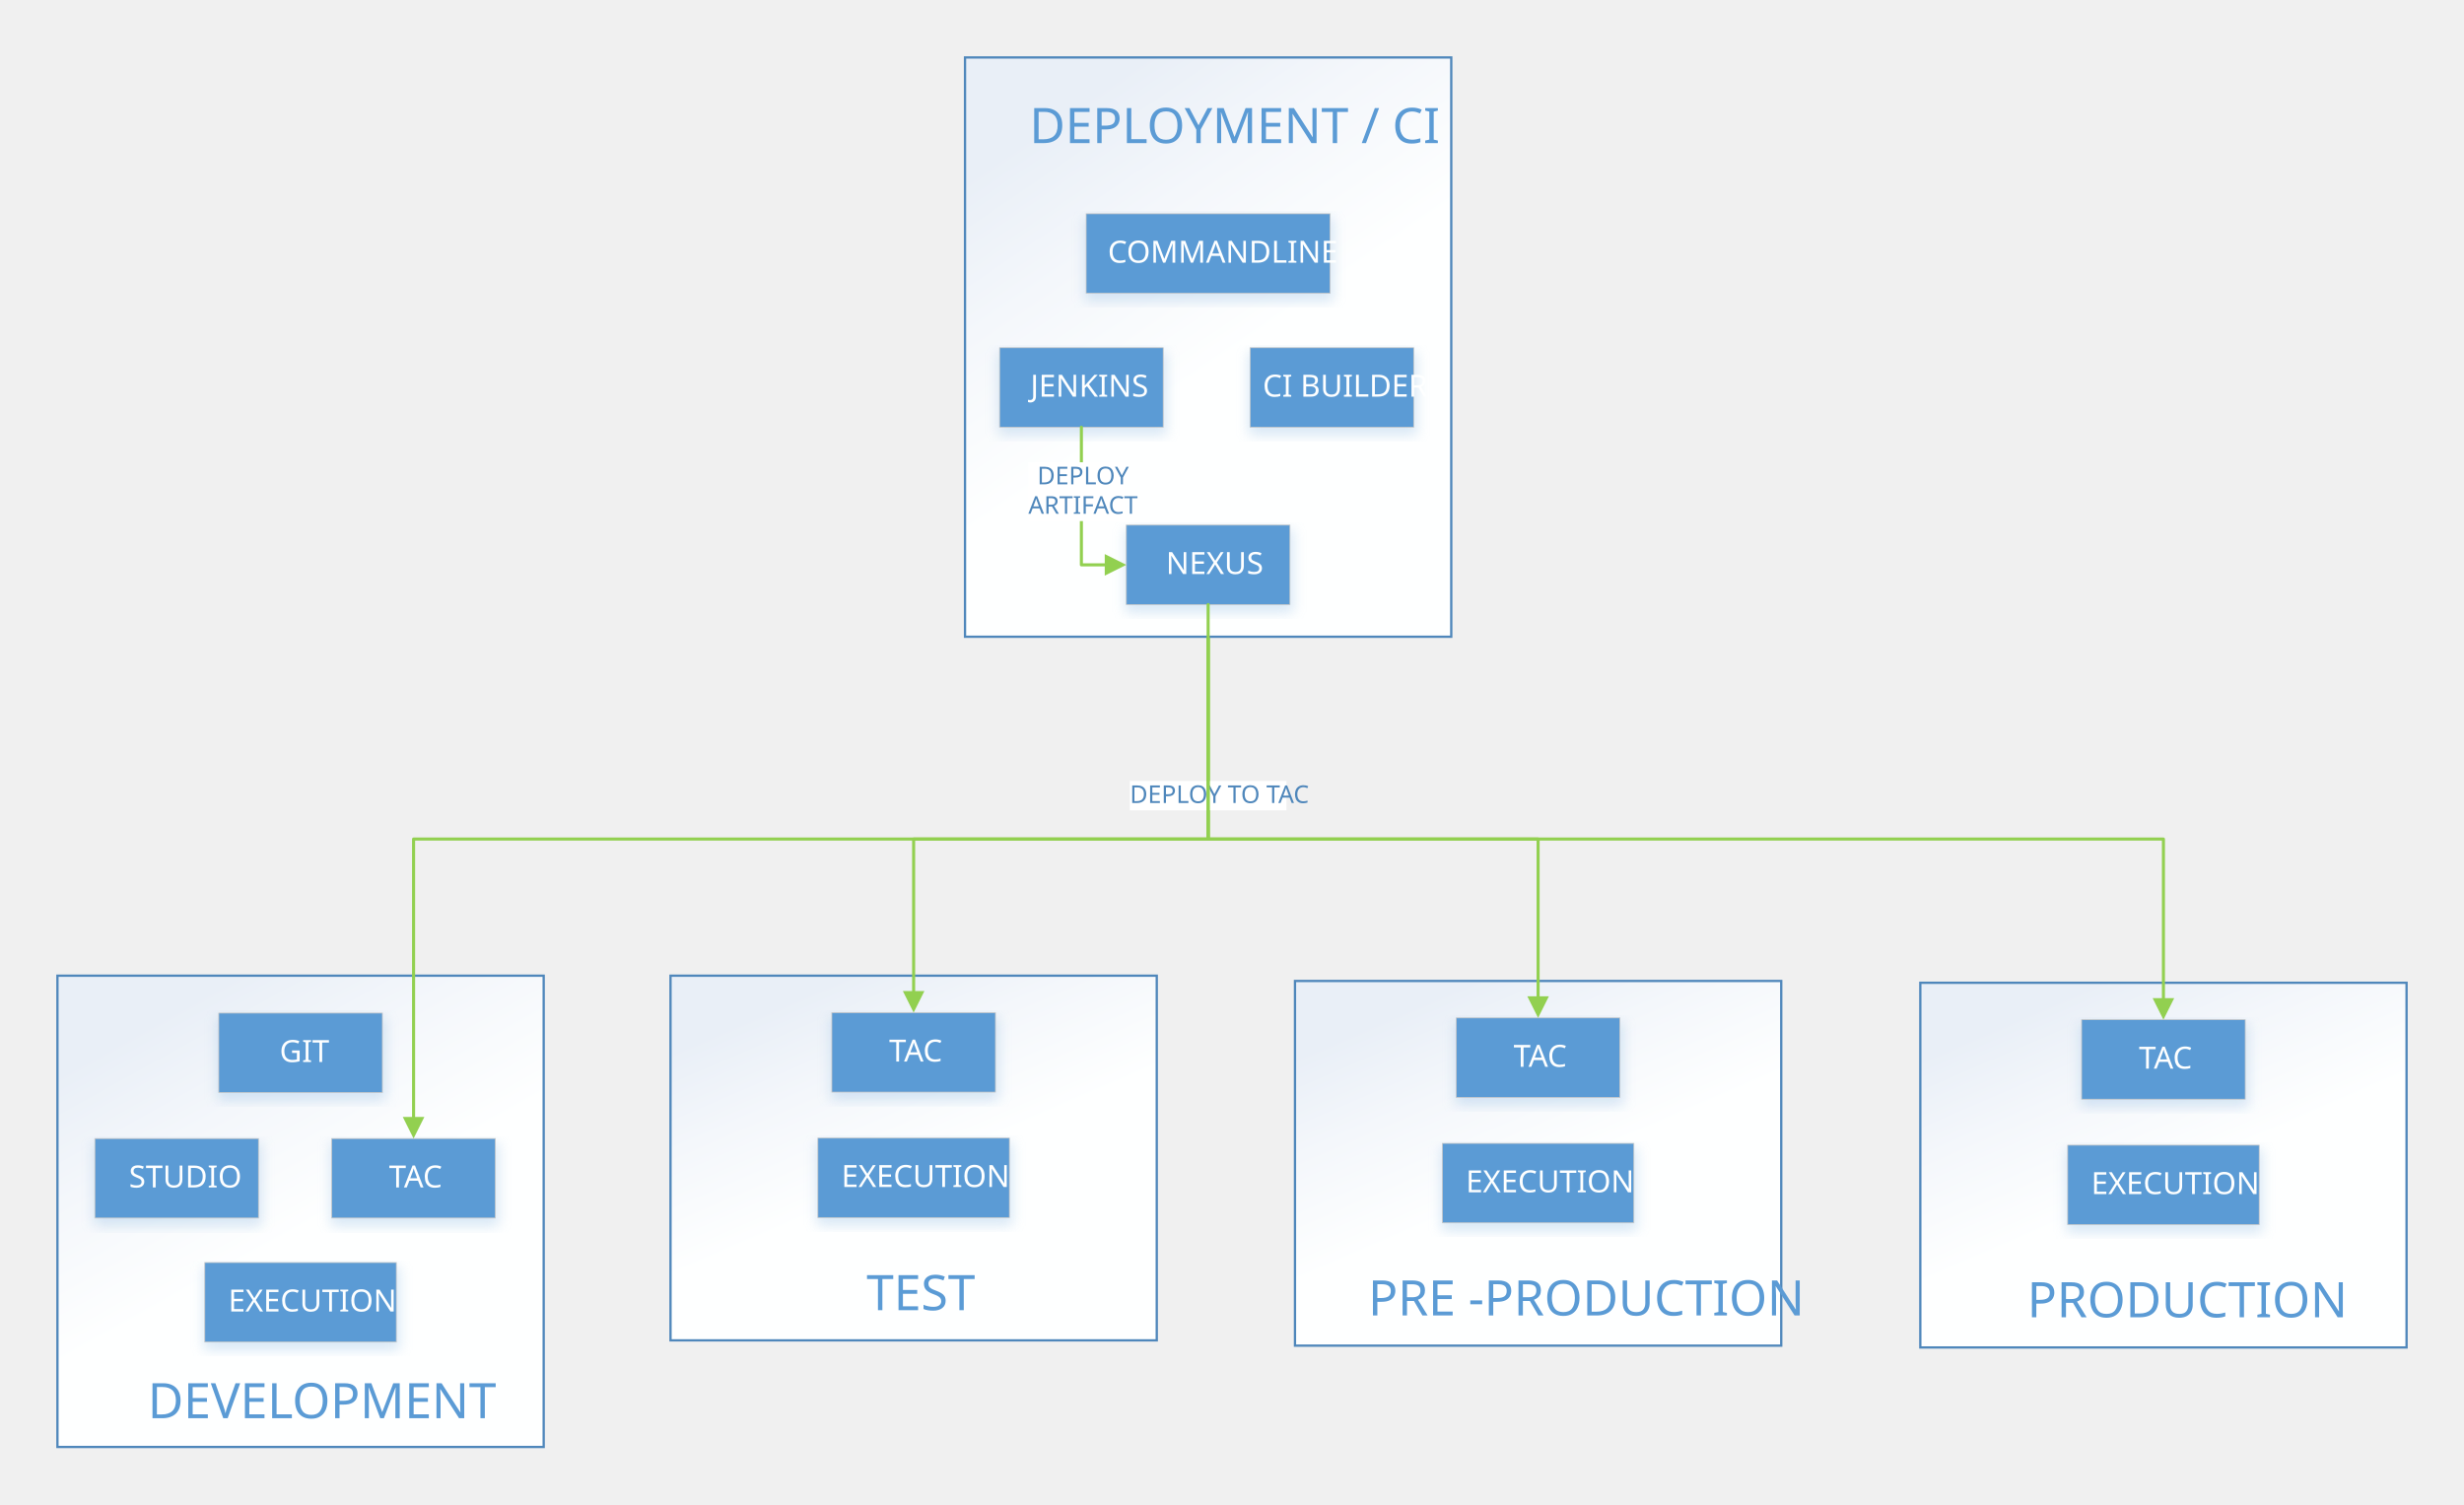
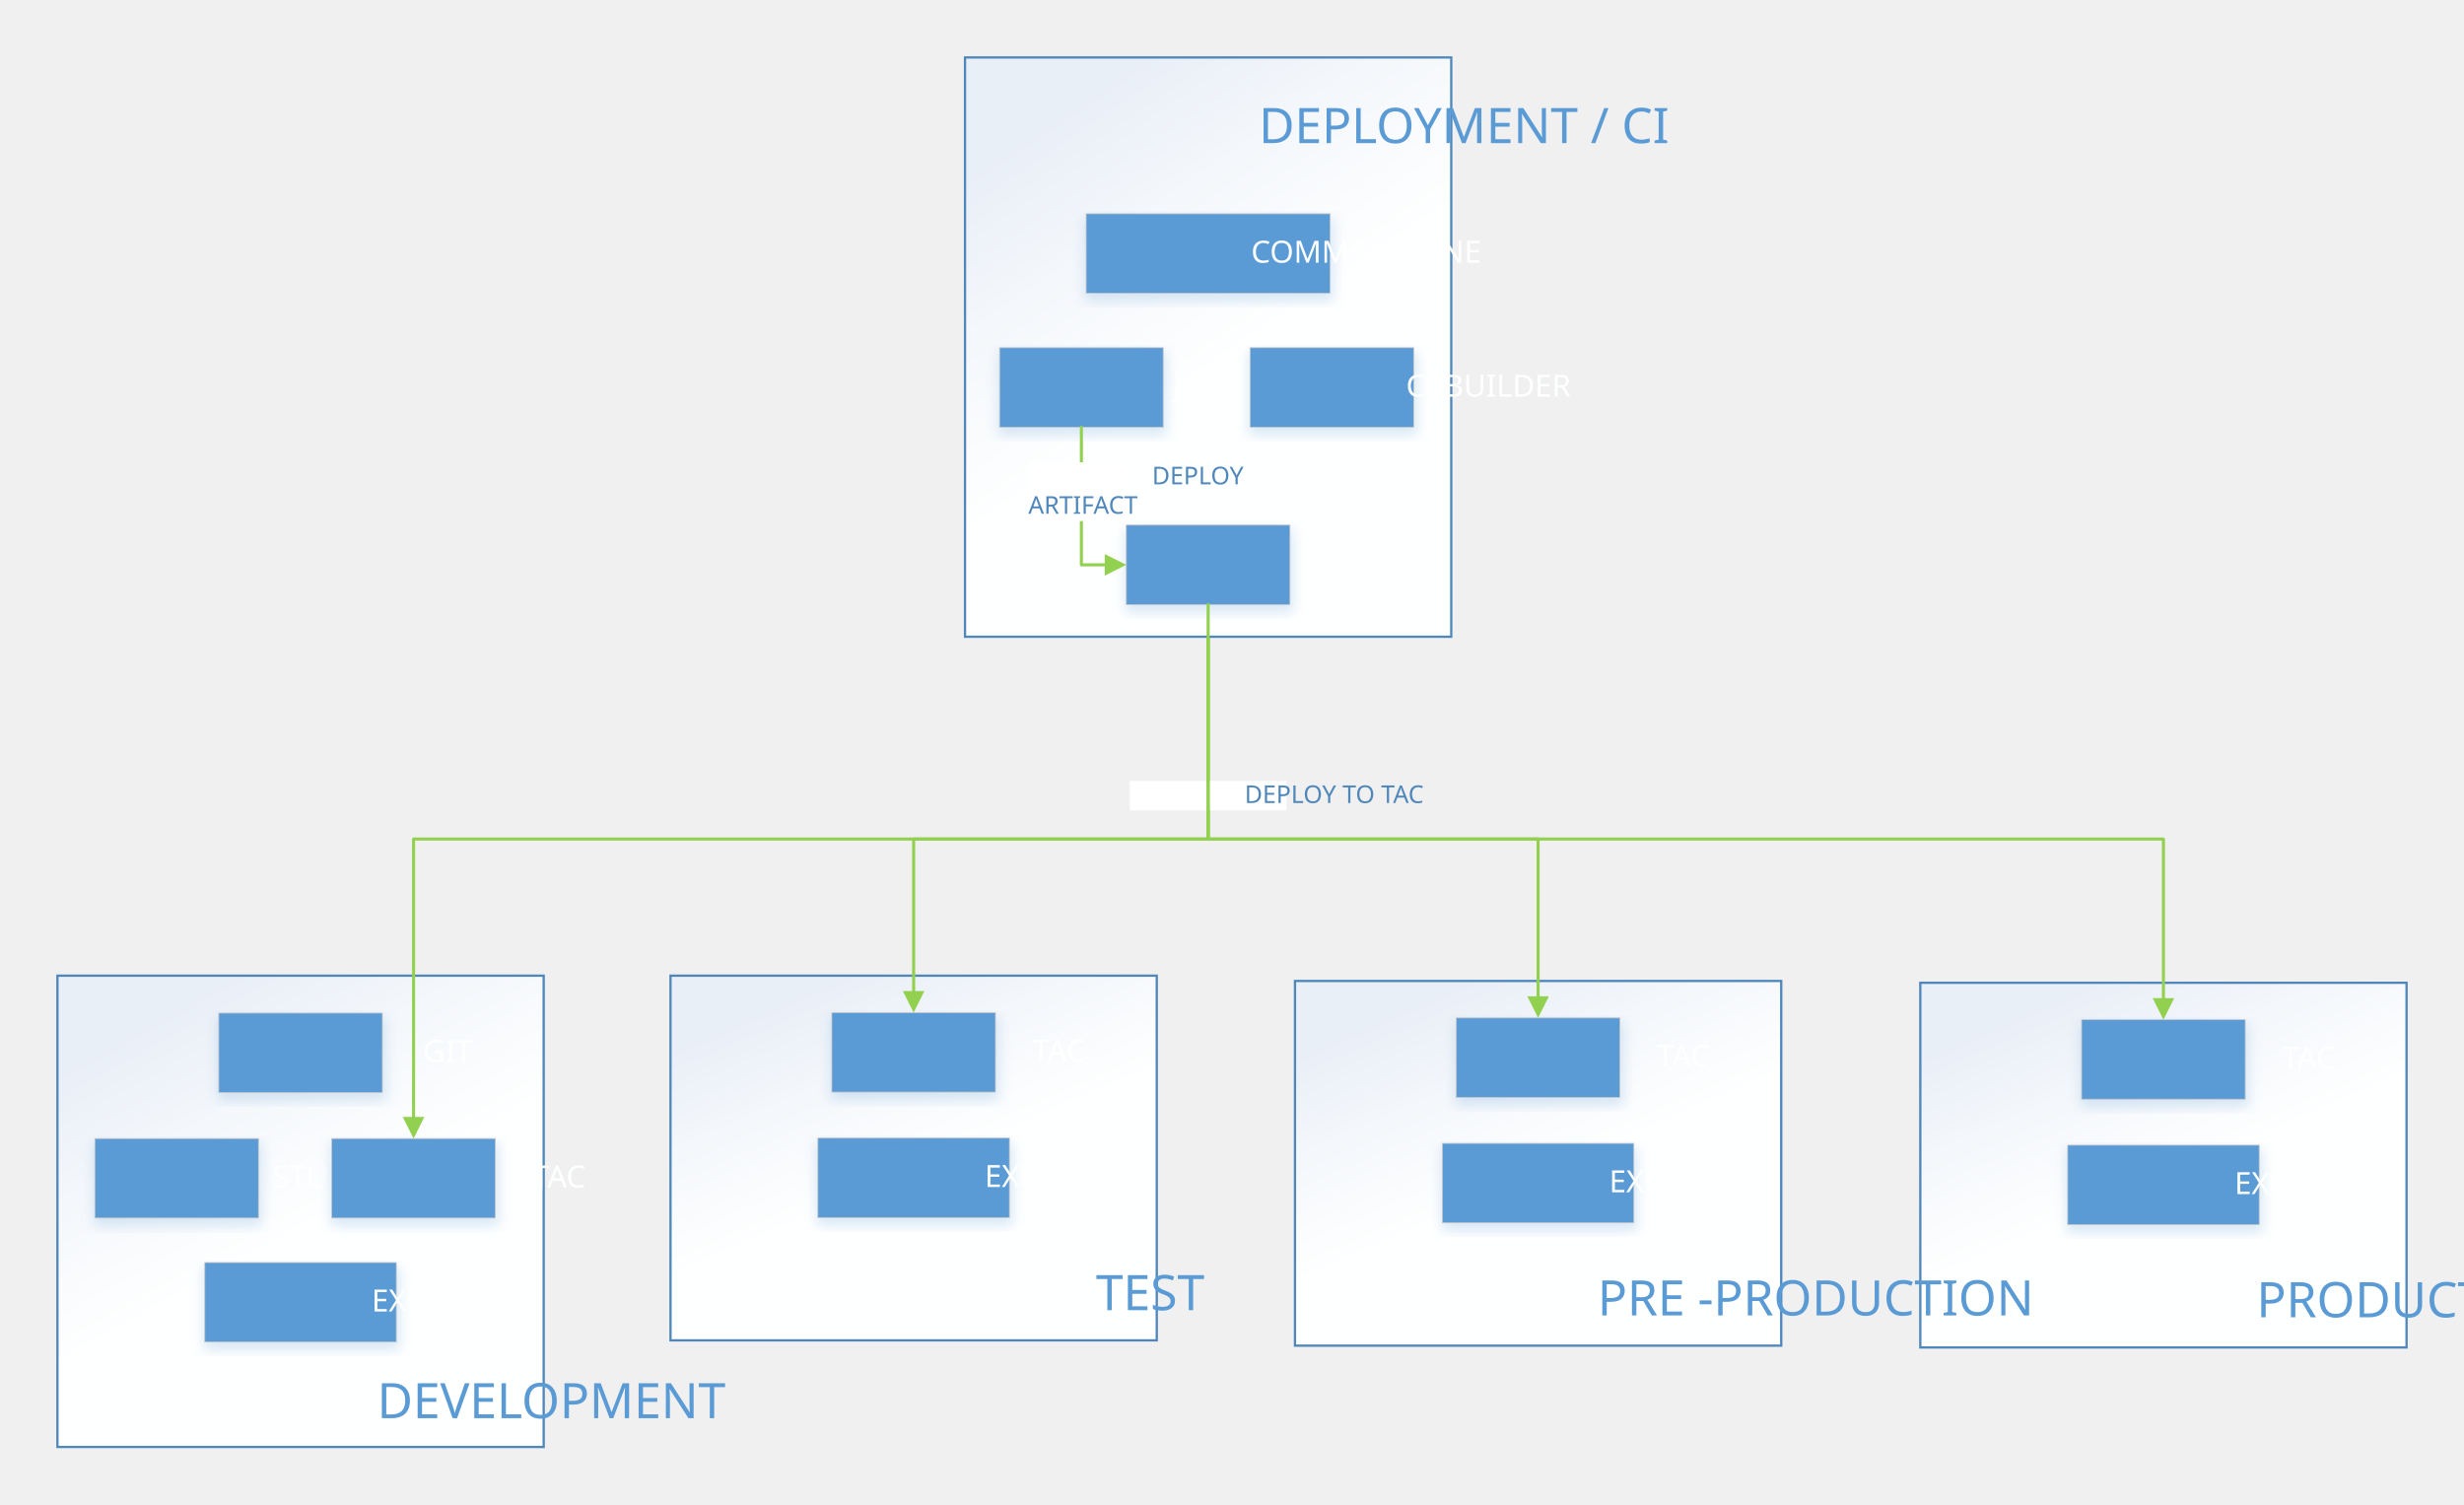
- <svg xmlns="http://www.w3.org/2000/svg" xmlns:xlink="http://www.w3.org/1999/xlink" width="11.17in" height="6.82in" viewBox="0 0 804.258 491.043" xml:space="preserve" color-interpolation-filters="sRGB" class="st14">
+ <svg xmlns="http://www.w3.org/2000/svg" xmlns:ns1="http://schemas.microsoft.com/visio/2003/SVGExtensions/" xmlns:xlink="http://www.w3.org/1999/xlink" width="11.17in" height="6.82in" viewBox="0 0 804.258 491.043" xml:space="preserve" color-interpolation-filters="sRGB" class="st13">
+   <ns1:documentProperties ns1:langID="1033" ns1:metric="true" ns1:viewMarkup="false">
+     <ns1:userDefs>
+       <ns1:ud ns1:nameU="msvSubprocessMaster" ns1:prompt="" ns1:val="VT4(Rectangle)" />
+       <ns1:ud ns1:nameU="msvNoAutoConnect" ns1:val="VT0(1):26" />
+     </ns1:userDefs>
+   </ns1:documentProperties>
  <style type="text/css">
	
		.st1 {fill:url(#grad0-4);stroke:#4f87bb;stroke-width:0.75}
		.st2 {fill:none;stroke:none;stroke-width:0.25}
		.st3 {fill:#5b9bd5;font-family:Calibri;font-size:1.333em}
		.st4 {visibility:visible}
		.st5 {fill:#5b9bd5;fill-opacity:0.22;filter:url(#filter_2);stroke:#5b9bd5;stroke-opacity:0.22}
		.st6 {fill:#5b9bd5;stroke:#c7c8c8;stroke-width:0.25}
		.st7 {fill:#feffff;font-family:Calibri;font-size:0.833em}
		.st8 {marker-end:url(#mrkr4-55);stroke:#92d050;stroke-linecap:round;stroke-linejoin:round;stroke-width:1}
		.st9 {fill:#92d050;fill-opacity:1;stroke:#92d050;stroke-opacity:1;stroke-width:0.284}
		.st10 {fill:#ffffff;stroke:none;stroke-linecap:butt;stroke-width:7.2}
		.st11 {fill:#4f87bb;font-family:Calibri;font-size:0.667em}
- 		.st12 {fill:#ffffff;stroke:none;stroke-linecap:butt}
- 		.st13 {font-size:1em}
- 		.st14 {fill:none;fill-rule:evenodd;font-size:12px;overflow:visible;stroke-linecap:square;stroke-miterlimit:3}
+ 		.st12 {font-size:1em}
+ 		.st13 {fill:none;fill-rule:evenodd;font-size:12px;overflow:visible;stroke-linecap:square;stroke-miterlimit:3}
	
	</style>
  <defs id="Patterns_And_Gradients">
    <linearGradient id="grad0-4" x1="0" y1="0" x2="1" y2="0" gradientTransform="rotate(60 0.5 0.5)">
      <stop offset="0" stop-color="#e9eff7" stop-opacity="1" />
      <stop offset="0.24" stop-color="#f4f7fb" stop-opacity="1" />
      <stop offset="0.54" stop-color="#feffff" stop-opacity="1" />
    </linearGradient>
  </defs>
  <defs id="Markers">
    <g id="lend4">
      <path d="M 2 1 L 0 0 L 2 -1 L 2 1 " style="stroke:none" />
    </g>
-     <marker id="mrkr4-55" class="st9" refX="-7.04" orient="auto" markerUnits="strokeWidth" overflow="visible">
+     <marker id="mrkr4-55" class="st9" ns1:arrowType="4" ns1:arrowSize="2" ns1:setback="7.04" refX="-7.04" orient="auto" markerUnits="strokeWidth" overflow="visible">
      <use xlink:href="#lend4" transform="scale(-3.52,-3.52) " />
    </marker>
  </defs>
  <defs id="Filters">
    <filter id="filter_2">
      <feGaussianBlur stdDeviation="2" />
    </filter>
  </defs>
-   <g>
-     <g id="shape1-1" transform="translate(18.75,-18.75)">
+   <g ns1:mID="6" ns1:index="4" ns1:groupContext="foregroundPage">
+     <ns1:userDefs>
+       <ns1:ud ns1:nameU="msvThemeOrder" ns1:val="VT0(0):26" />
+     </ns1:userDefs>
+     <ns1:pageProperties ns1:drawingScale="0.0393701" ns1:pageScale="0.0393701" ns1:drawingUnits="24" ns1:shadowOffsetX="8.50394" ns1:shadowOffsetY="-8.50394" />
+     <ns1:layer ns1:name="Connector" ns1:index="0" />
+     <g id="shape1-1" ns1:mID="1" ns1:groupContext="shape" transform="translate(18.75,-18.75)">
+       <ns1:userDefs>
+         <ns1:ud ns1:nameU="visVersion" ns1:val="VT0(15):26" />
+       </ns1:userDefs>
      <rect x="0" y="337.215" width="158.712" height="153.829" class="st1" />
    </g>
-     <g id="shape2-5" transform="translate(44.1495,-18.2729)">
+     <g id="shape2-5" ns1:mID="2" ns1:groupContext="shape" transform="translate(44.1495,-18.2729)">
+       <ns1:textBlock ns1:margins="rect(4,4,4,4)" ns1:tabSpace="42.5197" />
+       <ns1:textRect cx="53.956" cy="476.393" width="107.92" height="29.301" />
      <rect x="0" y="461.743" width="107.913" height="29.301" class="st2" />
-       <text x="4.08" y="481.19" class="st3">DEVELOPMENT</text>
-     </g>
-     <g id="shape9-8" transform="translate(30.9586,-93.4769)">
-       <g id="shadow9-9" transform="matrix(1,0,0,1,0.345598,1.97279)" class="st4">
-         <rect x="0" y="465.1" width="53.413" height="25.943" class="st5" />
-       </g>
-       <rect x="0" y="465.1" width="53.413" height="25.943" class="st6" />
-       <text x="11.12" y="481.07" class="st7">STUDIO</text>
-     </g>
-     <g id="shape11-14" transform="translate(108.28,-93.4769)">
-       <g id="shadow11-15" transform="matrix(1,0,0,1,0.345598,1.97279)" class="st4">
-         <rect x="0" y="465.1" width="53.413" height="25.943" class="st5" />
-       </g>
-       <rect x="0" y="465.1" width="53.413" height="25.943" class="st6" />
-       <text x="18.71" y="481.07" class="st7">TAC</text>
-     </g>
-     <g id="shape12-20" transform="translate(71.3997,-134.427)">
-       <g id="shadow12-21" transform="matrix(1,0,0,1,0.345598,1.97279)" class="st4">
-         <rect x="0" y="465.1" width="53.413" height="25.943" class="st5" />
-       </g>
-       <rect x="0" y="465.1" width="53.413" height="25.943" class="st6" />
-       <text x="19.86" y="481.07" class="st7">GIT</text>
-     </g>
-     <g id="shape16-26" transform="translate(218.859,-53.5446)">
+       <text x="4.08" y="481.19" class="st3" ns1:langID="2057">
+         <ns1:paragraph ns1:horizAlign="1" />
+         <ns1:tabList />DEVELOPMENT</text>
+     </g>
+     <g id="shape9-8" ns1:mID="9" ns1:groupContext="shape" transform="translate(30.9586,-93.4769)">
+       <ns1:userDefs>
+         <ns1:ud ns1:nameU="visVersion" ns1:val="VT0(15):26" />
+       </ns1:userDefs>
+       <ns1:textBlock ns1:margins="rect(4,4,4,4)" ns1:tabSpace="42.5197" />
+       <ns1:textRect cx="26.706" cy="478.072" width="53.42" height="25.943" />
+       <g id="shadow9-9" ns1:groupContext="shadow" ns1:shadowOffsetX="0.345598" ns1:shadowOffsetY="-1.97279" ns1:shadowType="1" transform="matrix(1,0,0,1,0.345598,1.97279)" class="st4">
+         <rect x="0" y="465.1" width="53.413" height="25.943" class="st5" />
+       </g>
+       <rect x="0" y="465.1" width="53.413" height="25.943" class="st6" />
+       <text x="11.12" y="481.07" class="st7" ns1:langID="2057">
+         <ns1:paragraph ns1:horizAlign="1" />
+         <ns1:tabList />STUDIO</text>
+     </g>
+     <g id="shape11-14" ns1:mID="11" ns1:groupContext="shape" transform="translate(108.28,-93.4769)">
+       <ns1:userDefs>
+         <ns1:ud ns1:nameU="visVersion" ns1:val="VT0(15):26" />
+       </ns1:userDefs>
+       <ns1:textBlock ns1:margins="rect(4,4,4,4)" ns1:tabSpace="42.5197" />
+       <ns1:textRect cx="26.706" cy="478.072" width="53.42" height="25.943" />
+       <g id="shadow11-15" ns1:groupContext="shadow" ns1:shadowOffsetX="0.345598" ns1:shadowOffsetY="-1.97279" ns1:shadowType="1" transform="matrix(1,0,0,1,0.345598,1.97279)" class="st4">
+         <rect x="0" y="465.1" width="53.413" height="25.943" class="st5" />
+       </g>
+       <rect x="0" y="465.1" width="53.413" height="25.943" class="st6" />
+       <text x="18.71" y="481.07" class="st7" ns1:langID="2057">
+         <ns1:paragraph ns1:horizAlign="1" />
+         <ns1:tabList />TAC</text>
+     </g>
+     <g id="shape12-20" ns1:mID="12" ns1:groupContext="shape" transform="translate(71.3997,-134.427)">
+       <ns1:userDefs>
+         <ns1:ud ns1:nameU="visVersion" ns1:val="VT0(15):26" />
+       </ns1:userDefs>
+       <ns1:textBlock ns1:margins="rect(4,4,4,4)" ns1:tabSpace="42.5197" />
+       <ns1:textRect cx="26.706" cy="478.072" width="53.42" height="25.943" />
+       <g id="shadow12-21" ns1:groupContext="shadow" ns1:shadowOffsetX="0.345598" ns1:shadowOffsetY="-1.97279" ns1:shadowType="1" transform="matrix(1,0,0,1,0.345598,1.97279)" class="st4">
+         <rect x="0" y="465.1" width="53.413" height="25.943" class="st5" />
+       </g>
+       <rect x="0" y="465.1" width="53.413" height="25.943" class="st6" />
+       <text x="19.86" y="481.07" class="st7" ns1:langID="2057">
+         <ns1:paragraph ns1:horizAlign="1" />
+         <ns1:tabList />GIT</text>
+     </g>
+     <g id="shape16-26" ns1:mID="16" ns1:groupContext="shape" transform="translate(218.859,-53.5446)">
+       <ns1:userDefs>
+         <ns1:ud ns1:nameU="visVersion" ns1:val="VT0(15):26" />
+       </ns1:userDefs>
      <rect x="0" y="372.009" width="158.712" height="119.034" class="st1" />
    </g>
-     <g id="shape17-29" transform="translate(261.589,-53.5446)">
+     <g id="shape17-29" ns1:mID="17" ns1:groupContext="shape" transform="translate(261.589,-53.5446)">
+       <ns1:textBlock ns1:margins="rect(4,4,4,4)" ns1:tabSpace="42.5197" />
+       <ns1:textRect cx="36.626" cy="476.393" width="73.26" height="29.301" />
      <rect x="0" y="461.743" width="73.252" height="29.301" class="st2" />
-       <text x="21.25" y="481.19" class="st3">TEST</text>
-     </g>
-     <g id="shape19-32" transform="translate(271.509,-134.579)">
-       <g id="shadow19-33" transform="matrix(1,0,0,1,0.345598,1.97279)" class="st4">
-         <rect x="0" y="465.1" width="53.413" height="25.943" class="st5" />
-       </g>
-       <rect x="0" y="465.1" width="53.413" height="25.943" class="st6" />
-       <text x="18.71" y="481.07" class="st7">TAC</text>
-     </g>
-     <g id="shape21-38" transform="translate(66.8478,-53.002)">
-       <g id="shadow21-39" transform="matrix(1,0,0,1,0.345598,1.97279)" class="st4">
+       <text x="21.25" y="481.19" class="st3" ns1:langID="2057">
+         <ns1:paragraph ns1:horizAlign="1" />
+         <ns1:tabList />TEST</text>
+     </g>
+     <g id="shape19-32" ns1:mID="19" ns1:groupContext="shape" transform="translate(271.509,-134.579)">
+       <ns1:userDefs>
+         <ns1:ud ns1:nameU="visVersion" ns1:val="VT0(15):26" />
+       </ns1:userDefs>
+       <ns1:textBlock ns1:margins="rect(4,4,4,4)" ns1:tabSpace="42.5197" />
+       <ns1:textRect cx="26.706" cy="478.072" width="53.42" height="25.943" />
+       <g id="shadow19-33" ns1:groupContext="shadow" ns1:shadowOffsetX="0.345598" ns1:shadowOffsetY="-1.97279" ns1:shadowType="1" transform="matrix(1,0,0,1,0.345598,1.97279)" class="st4">
+         <rect x="0" y="465.1" width="53.413" height="25.943" class="st5" />
+       </g>
+       <rect x="0" y="465.1" width="53.413" height="25.943" class="st6" />
+       <text x="18.71" y="481.07" class="st7" ns1:langID="2057">
+         <ns1:paragraph ns1:horizAlign="1" />
+         <ns1:tabList />TAC</text>
+     </g>
+     <g id="shape21-38" ns1:mID="21" ns1:groupContext="shape" transform="translate(66.8478,-53.002)">
+       <ns1:userDefs>
+         <ns1:ud ns1:nameU="visVersion" ns1:val="VT0(15):26" />
+       </ns1:userDefs>
+       <ns1:textBlock ns1:margins="rect(4,4,4,4)" ns1:tabSpace="42.5197" />
+       <ns1:textRect cx="31.258" cy="478.072" width="62.52" height="25.943" />
+       <g id="shadow21-39" ns1:groupContext="shadow" ns1:shadowOffsetX="0.345598" ns1:shadowOffsetY="-1.97279" ns1:shadowType="1" transform="matrix(1,0,0,1,0.345598,1.97279)" class="st4">
        <rect x="0" y="465.1" width="62.517" height="25.943" class="st5" />
      </g>
      <rect x="0" y="465.1" width="62.517" height="25.943" class="st6" />
-       <text x="7.67" y="481.07" class="st7">EXECUTION</text>
-     </g>
-     <g id="shape22-44" transform="translate(266.957,-93.6295)">
-       <g id="shadow22-45" transform="matrix(1,0,0,1,0.345598,1.97279)" class="st4">
+       <text x="7.67" y="481.07" class="st7" ns1:langID="2057">
+         <ns1:paragraph ns1:horizAlign="1" />
+         <ns1:tabList />EXECUTION</text>
+     </g>
+     <g id="shape22-44" ns1:mID="22" ns1:groupContext="shape" transform="translate(266.957,-93.6295)">
+       <ns1:userDefs>
+         <ns1:ud ns1:nameU="visVersion" ns1:val="VT0(15):26" />
+       </ns1:userDefs>
+       <ns1:textBlock ns1:margins="rect(4,4,4,4)" ns1:tabSpace="42.5197" />
+       <ns1:textRect cx="31.258" cy="478.072" width="62.52" height="25.943" />
+       <g id="shadow22-45" ns1:groupContext="shadow" ns1:shadowOffsetX="0.345598" ns1:shadowOffsetY="-1.97279" ns1:shadowType="1" transform="matrix(1,0,0,1,0.345598,1.97279)" class="st4">
        <rect x="0" y="465.1" width="62.517" height="25.943" class="st5" />
      </g>
      <rect x="0" y="465.1" width="62.517" height="25.943" class="st6" />
-       <text x="7.67" y="481.07" class="st7">EXECUTION</text>
-     </g>
-     <g id="shape28-50" transform="translate(394.341,-291.971)">
+       <text x="7.67" y="481.07" class="st7" ns1:langID="2057">
+         <ns1:paragraph ns1:horizAlign="1" />
+         <ns1:tabList />EXECUTION</text>
+     </g>
+     <g id="shape28-50" ns1:mID="28" ns1:groupContext="shape" ns1:layerMember="0" transform="translate(394.341,-291.971)">
      <path d="M0 491.04 L0 565.84 L-259.35 565.84 L-259.35 656.55" class="st8" />
    </g>
-     <g id="shape29-56" transform="translate(394.341,-291.971)">
+     <g id="shape29-56" ns1:mID="29" ns1:groupContext="shape" ns1:layerMember="0" transform="translate(394.341,-291.971)">
+       <ns1:textBlock ns1:margins="rect(4,4,4,4)" ns1:tabSpace="42.5197" />
+       <ns1:textRect cx="0" cy="551.665" width="60.94" height="17.604" />
      <path d="M0 491.04 L0 565.84 L-96.13 565.84 L-96.13 615.45" class="st8" />
-       <rect x="-25.562" y="546.866" width="51.125" height="9.6" class="st10" />
-       <text x="-25.56" y="554.07" class="st11">DEPLOY TO TAC</text>
-     </g>
-     <g id="shape30-63" transform="translate(626.796,-51.2303)">
+       <rect ns1:rectContext="textBkgnd" x="-25.562" y="546.866" width="51.125" height="9.6" class="st10" />
+       <text x="-25.56" y="554.07" class="st11" ns1:langID="2057">
+         <ns1:paragraph ns1:horizAlign="1" />
+         <ns1:tabList />DEPLOY TO TAC</text>
+     </g>
+     <g id="shape30-63" ns1:mID="30" ns1:groupContext="shape" transform="translate(626.796,-51.2303)">
+       <ns1:userDefs>
+         <ns1:ud ns1:nameU="visVersion" ns1:val="VT0(15):26" />
+       </ns1:userDefs>
      <rect x="0" y="372.009" width="158.712" height="119.034" class="st1" />
    </g>
-     <g id="shape31-66" transform="translate(652.195,-51.2303)">
+     <g id="shape31-66" ns1:mID="31" ns1:groupContext="shape" transform="translate(652.195,-51.2303)">
+       <ns1:textBlock ns1:margins="rect(4,4,4,4)" ns1:tabSpace="42.5197" />
+       <ns1:textRect cx="53.956" cy="476.393" width="107.92" height="29.301" />
      <rect x="0" y="461.743" width="107.913" height="29.301" class="st2" />
-       <text x="9.49" y="481.19" class="st3">PRODUCTION</text>
-     </g>
-     <g id="shape32-69" transform="translate(679.445,-132.265)">
-       <g id="shadow32-70" transform="matrix(1,0,0,1,0.345598,1.97279)" class="st4">
-         <rect x="0" y="465.1" width="53.413" height="25.943" class="st5" />
-       </g>
-       <rect x="0" y="465.1" width="53.413" height="25.943" class="st6" />
-       <text x="18.71" y="481.07" class="st7">TAC</text>
-     </g>
-     <g id="shape33-75" transform="translate(674.893,-91.3153)">
-       <g id="shadow33-76" transform="matrix(1,0,0,1,0.345598,1.97279)" class="st4">
+       <text x="9.49" y="481.19" class="st3" ns1:langID="2057">
+         <ns1:paragraph ns1:horizAlign="1" />
+         <ns1:tabList />PRODUCTION</text>
+     </g>
+     <g id="shape32-69" ns1:mID="32" ns1:groupContext="shape" transform="translate(679.445,-132.265)">
+       <ns1:userDefs>
+         <ns1:ud ns1:nameU="visVersion" ns1:val="VT0(15):26" />
+       </ns1:userDefs>
+       <ns1:textBlock ns1:margins="rect(4,4,4,4)" ns1:tabSpace="42.5197" />
+       <ns1:textRect cx="26.706" cy="478.072" width="53.42" height="25.943" />
+       <g id="shadow32-70" ns1:groupContext="shadow" ns1:shadowOffsetX="0.345598" ns1:shadowOffsetY="-1.97279" ns1:shadowType="1" transform="matrix(1,0,0,1,0.345598,1.97279)" class="st4">
+         <rect x="0" y="465.1" width="53.413" height="25.943" class="st5" />
+       </g>
+       <rect x="0" y="465.1" width="53.413" height="25.943" class="st6" />
+       <text x="18.71" y="481.07" class="st7" ns1:langID="2057">
+         <ns1:paragraph ns1:horizAlign="1" />
+         <ns1:tabList />TAC</text>
+     </g>
+     <g id="shape33-75" ns1:mID="33" ns1:groupContext="shape" transform="translate(674.893,-91.3153)">
+       <ns1:userDefs>
+         <ns1:ud ns1:nameU="visVersion" ns1:val="VT0(15):26" />
+       </ns1:userDefs>
+       <ns1:textBlock ns1:margins="rect(4,4,4,4)" ns1:tabSpace="42.5197" />
+       <ns1:textRect cx="31.258" cy="478.072" width="62.52" height="25.943" />
+       <g id="shadow33-76" ns1:groupContext="shadow" ns1:shadowOffsetX="0.345598" ns1:shadowOffsetY="-1.97279" ns1:shadowType="1" transform="matrix(1,0,0,1,0.345598,1.97279)" class="st4">
        <rect x="0" y="465.1" width="62.517" height="25.943" class="st5" />
      </g>
      <rect x="0" y="465.1" width="62.517" height="25.943" class="st6" />
-       <text x="7.67" y="481.07" class="st7">EXECUTION</text>
-     </g>
-     <g id="shape34-81" transform="translate(394.341,-291.971)">
+       <text x="7.67" y="481.07" class="st7" ns1:langID="2057">
+         <ns1:paragraph ns1:horizAlign="1" />
+         <ns1:tabList />EXECUTION</text>
+     </g>
+     <g id="shape34-81" ns1:mID="34" ns1:groupContext="shape" ns1:layerMember="0" transform="translate(394.341,-291.971)">
      <path d="M0 491.04 L0 565.84 L311.81 565.84 L311.81 617.77" class="st8" />
    </g>
-     <g id="shape36-86" transform="translate(422.687,-51.8209)">
+     <g id="shape36-86" ns1:mID="36" ns1:groupContext="shape" transform="translate(422.687,-51.8209)">
+       <ns1:userDefs>
+         <ns1:ud ns1:nameU="visVersion" ns1:val="VT0(15):26" />
+       </ns1:userDefs>
      <rect x="0" y="372.009" width="158.712" height="119.034" class="st1" />
    </g>
-     <g id="shape37-89" transform="translate(433.998,-51.8209)">
+     <g id="shape37-89" ns1:mID="37" ns1:groupContext="shape" transform="translate(433.998,-51.8209)">
+       <ns1:textBlock ns1:margins="rect(4,4,4,4)" ns1:tabSpace="42.5197" />
+       <ns1:textRect cx="73.701" cy="476.393" width="147.41" height="29.301" />
      <rect x="0" y="461.743" width="147.402" height="29.301" class="st2" />
-       <text x="12.59" y="481.19" class="st3">PRE -PRODUCTION</text>
-     </g>
-     <g id="shape38-92" transform="translate(475.337,-132.856)">
-       <g id="shadow38-93" transform="matrix(1,0,0,1,0.345598,1.97279)" class="st4">
-         <rect x="0" y="465.1" width="53.413" height="25.943" class="st5" />
-       </g>
-       <rect x="0" y="465.1" width="53.413" height="25.943" class="st6" />
-       <text x="18.71" y="481.07" class="st7">TAC</text>
-     </g>
-     <g id="shape39-98" transform="translate(470.785,-91.9058)">
-       <g id="shadow39-99" transform="matrix(1,0,0,1,0.345598,1.97279)" class="st4">
+       <text x="12.59" y="481.19" class="st3" ns1:langID="2057">
+         <ns1:paragraph ns1:horizAlign="1" />
+         <ns1:tabList />PRE -PRODUCTION</text>
+     </g>
+     <g id="shape38-92" ns1:mID="38" ns1:groupContext="shape" transform="translate(475.337,-132.856)">
+       <ns1:userDefs>
+         <ns1:ud ns1:nameU="visVersion" ns1:val="VT0(15):26" />
+       </ns1:userDefs>
+       <ns1:textBlock ns1:margins="rect(4,4,4,4)" ns1:tabSpace="42.5197" />
+       <ns1:textRect cx="26.706" cy="478.072" width="53.42" height="25.943" />
+       <g id="shadow38-93" ns1:groupContext="shadow" ns1:shadowOffsetX="0.345598" ns1:shadowOffsetY="-1.97279" ns1:shadowType="1" transform="matrix(1,0,0,1,0.345598,1.97279)" class="st4">
+         <rect x="0" y="465.1" width="53.413" height="25.943" class="st5" />
+       </g>
+       <rect x="0" y="465.1" width="53.413" height="25.943" class="st6" />
+       <text x="18.71" y="481.07" class="st7" ns1:langID="2057">
+         <ns1:paragraph ns1:horizAlign="1" />
+         <ns1:tabList />TAC</text>
+     </g>
+     <g id="shape39-98" ns1:mID="39" ns1:groupContext="shape" transform="translate(470.785,-91.9058)">
+       <ns1:userDefs>
+         <ns1:ud ns1:nameU="visVersion" ns1:val="VT0(15):26" />
+       </ns1:userDefs>
+       <ns1:textBlock ns1:margins="rect(4,4,4,4)" ns1:tabSpace="42.5197" />
+       <ns1:textRect cx="31.258" cy="478.072" width="62.52" height="25.943" />
+       <g id="shadow39-99" ns1:groupContext="shadow" ns1:shadowOffsetX="0.345598" ns1:shadowOffsetY="-1.97279" ns1:shadowType="1" transform="matrix(1,0,0,1,0.345598,1.97279)" class="st4">
        <rect x="0" y="465.1" width="62.517" height="25.943" class="st5" />
      </g>
      <rect x="0" y="465.1" width="62.517" height="25.943" class="st6" />
-       <text x="7.67" y="481.07" class="st7">EXECUTION</text>
-     </g>
-     <g id="shape41-104" transform="translate(314.984,-283.211)">
+       <text x="7.67" y="481.07" class="st7" ns1:langID="2057">
+         <ns1:paragraph ns1:horizAlign="1" />
+         <ns1:tabList />EXECUTION</text>
+     </g>
+     <g id="shape41-104" ns1:mID="41" ns1:groupContext="shape" transform="translate(314.984,-283.211)">
+       <ns1:userDefs>
+         <ns1:ud ns1:nameU="visVersion" ns1:val="VT0(15):26" />
+       </ns1:userDefs>
      <rect x="0" y="301.961" width="158.712" height="189.083" class="st1" />
    </g>
-     <g id="shape42-107" transform="translate(327.684,-434.489)">
+     <g id="shape42-107" ns1:mID="42" ns1:groupContext="shape" transform="translate(327.684,-434.489)">
+       <ns1:textBlock ns1:margins="rect(4,4,4,4)" ns1:tabSpace="42.5197" />
+       <ns1:textRect cx="66.656" cy="476.393" width="133.32" height="29.301" />
      <rect x="0" y="461.743" width="133.313" height="29.301" class="st2" />
-       <text x="8.34" y="481.19" class="st3">DEPLOYMENT / CI</text>
-     </g>
-     <g id="shape43-110" transform="translate(367.634,-293.711)">
-       <g id="shadow43-111" transform="matrix(1,0,0,1,0.345598,1.97279)" class="st4">
-         <rect x="0" y="465.1" width="53.413" height="25.943" class="st5" />
-       </g>
-       <rect x="0" y="465.1" width="53.413" height="25.943" class="st6" />
-       <text x="12.94" y="481.07" class="st7">NEXUS</text>
-     </g>
-     <g id="shape44-116" transform="translate(326.263,-351.605)">
-       <g id="shadow44-117" transform="matrix(1,0,0,1,0.345598,1.97279)" class="st4">
-         <rect x="0" y="465.1" width="53.413" height="25.943" class="st5" />
-       </g>
-       <rect x="0" y="465.1" width="53.413" height="25.943" class="st6" />
-       <text x="10.06" y="481.07" class="st7">JENKINS</text>
-     </g>
-     <g id="shape45-122" transform="translate(408.023,-351.605)">
-       <g id="shadow45-123" transform="matrix(1,0,0,1,0.345598,1.97279)" class="st4">
-         <rect x="0" y="465.1" width="53.413" height="25.943" class="st5" />
-       </g>
-       <rect x="0" y="465.1" width="53.413" height="25.943" class="st6" />
-       <text x="4.13" y="481.07" class="st7">CI BUILDER</text>
-     </g>
-     <g id="shape46-128" transform="translate(354.522,-395.326)">
-       <g id="shadow46-129" transform="matrix(1,0,0,1,0.345598,1.97279)" class="st4">
+       <text x="8.34" y="481.19" class="st3" ns1:langID="2057">
+         <ns1:paragraph ns1:horizAlign="1" />
+         <ns1:tabList />DEPLOYMENT / CI</text>
+     </g>
+     <g id="shape43-110" ns1:mID="43" ns1:groupContext="shape" transform="translate(367.634,-293.711)">
+       <ns1:userDefs>
+         <ns1:ud ns1:nameU="visVersion" ns1:val="VT0(15):26" />
+       </ns1:userDefs>
+       <ns1:textBlock ns1:margins="rect(4,4,4,4)" ns1:tabSpace="42.5197" />
+       <ns1:textRect cx="26.706" cy="478.072" width="53.42" height="25.943" />
+       <g id="shadow43-111" ns1:groupContext="shadow" ns1:shadowOffsetX="0.345598" ns1:shadowOffsetY="-1.97279" ns1:shadowType="1" transform="matrix(1,0,0,1,0.345598,1.97279)" class="st4">
+         <rect x="0" y="465.1" width="53.413" height="25.943" class="st5" />
+       </g>
+       <rect x="0" y="465.1" width="53.413" height="25.943" class="st6" />
+       <text x="12.94" y="481.07" class="st7" ns1:langID="2057">
+         <ns1:paragraph ns1:horizAlign="1" />
+         <ns1:tabList />NEXUS</text>
+     </g>
+     <g id="shape44-116" ns1:mID="44" ns1:groupContext="shape" transform="translate(326.263,-351.605)">
+       <ns1:userDefs>
+         <ns1:ud ns1:nameU="visVersion" ns1:val="VT0(15):26" />
+       </ns1:userDefs>
+       <ns1:textBlock ns1:margins="rect(4,4,4,4)" ns1:tabSpace="42.5197" />
+       <ns1:textRect cx="26.706" cy="478.072" width="53.42" height="25.943" />
+       <g id="shadow44-117" ns1:groupContext="shadow" ns1:shadowOffsetX="0.345598" ns1:shadowOffsetY="-1.97279" ns1:shadowType="1" transform="matrix(1,0,0,1,0.345598,1.97279)" class="st4">
+         <rect x="0" y="465.1" width="53.413" height="25.943" class="st5" />
+       </g>
+       <rect x="0" y="465.1" width="53.413" height="25.943" class="st6" />
+       <text x="10.06" y="481.07" class="st7" ns1:langID="2057">
+         <ns1:paragraph ns1:horizAlign="1" />
+         <ns1:tabList />JENKINS</text>
+     </g>
+     <g id="shape45-122" ns1:mID="45" ns1:groupContext="shape" transform="translate(408.023,-351.605)">
+       <ns1:userDefs>
+         <ns1:ud ns1:nameU="visVersion" ns1:val="VT0(15):26" />
+       </ns1:userDefs>
+       <ns1:textBlock ns1:margins="rect(4,4,4,4)" ns1:tabSpace="42.5197" />
+       <ns1:textRect cx="26.706" cy="478.072" width="53.42" height="25.943" />
+       <g id="shadow45-123" ns1:groupContext="shadow" ns1:shadowOffsetX="0.345598" ns1:shadowOffsetY="-1.97279" ns1:shadowType="1" transform="matrix(1,0,0,1,0.345598,1.97279)" class="st4">
+         <rect x="0" y="465.1" width="53.413" height="25.943" class="st5" />
+       </g>
+       <rect x="0" y="465.1" width="53.413" height="25.943" class="st6" />
+       <text x="4.13" y="481.07" class="st7" ns1:langID="2057">
+         <ns1:paragraph ns1:horizAlign="1" />
+         <ns1:tabList />CI BUILDER</text>
+     </g>
+     <g id="shape46-128" ns1:mID="46" ns1:groupContext="shape" transform="translate(354.522,-395.326)">
+       <ns1:userDefs>
+         <ns1:ud ns1:nameU="visVersion" ns1:val="VT0(15):26" />
+       </ns1:userDefs>
+       <ns1:textBlock ns1:margins="rect(4,4,4,4)" ns1:tabSpace="42.5197" />
+       <ns1:textRect cx="39.818" cy="478.072" width="79.64" height="25.943" />
+       <g id="shadow46-129" ns1:groupContext="shadow" ns1:shadowOffsetX="0.345598" ns1:shadowOffsetY="-1.97279" ns1:shadowType="1" transform="matrix(1,0,0,1,0.345598,1.97279)" class="st4">
        <rect x="0" y="465.1" width="79.637" height="25.943" class="st5" />
      </g>
      <rect x="0" y="465.1" width="79.637" height="25.943" class="st6" />
-       <text x="7.06" y="481.07" class="st7">COMMANDLINE</text>
-     </g>
-     <g id="shape47-134" transform="translate(352.97,-351.605)">
+       <text x="7.06" y="481.07" class="st7" ns1:langID="2057">
+         <ns1:paragraph ns1:horizAlign="1" />
+         <ns1:tabList />COMMANDLINE</text>
+     </g>
+     <g id="shape47-134" ns1:mID="47" ns1:groupContext="shape" ns1:layerMember="0" transform="translate(352.97,-351.605)">
+       <ns1:textBlock ns1:margins="rect(4,4,4,4)" ns1:tabSpace="42.5197" />
+       <ns1:textRect cx="-1.64" cy="512.087" width="41.17" height="27.203" />
      <path d="M0 491.04 L0 535.97 L7.62 535.97" class="st8" />
-       <rect x="-17.318" y="502.488" width="31.355" height="19.2" class="st12" />
-       <text x="-14.4" y="509.69" class="st11">DEPLOY <tspan x="-17.32" dy="1.2em" class="st13">ARTIFACT</tspan>
+       <rect ns1:rectContext="textBkgnd" x="-17.318" y="502.488" width="31.355" height="19.2" class="st10" />
+       <text x="-14.4" y="509.69" class="st11" ns1:langID="2057">
+         <ns1:paragraph ns1:horizAlign="1" />
+         <ns1:tabList />DEPLOY<ns1:newlineChar />
+         <tspan x="-17.32" dy="1.2em" class="st12">ARTIFACT</tspan>
      </text>
    </g>
-     <g id="shape40-142" transform="translate(394.341,-293.711)">
+     <g id="shape40-142" ns1:mID="40" ns1:groupContext="shape" ns1:layerMember="0" transform="translate(394.341,-293.711)">
      <path d="M0 491.04 L0 567.58 L107.7 567.58 L107.7 618.91" class="st8" />
    </g>
  </g>
</svg>
